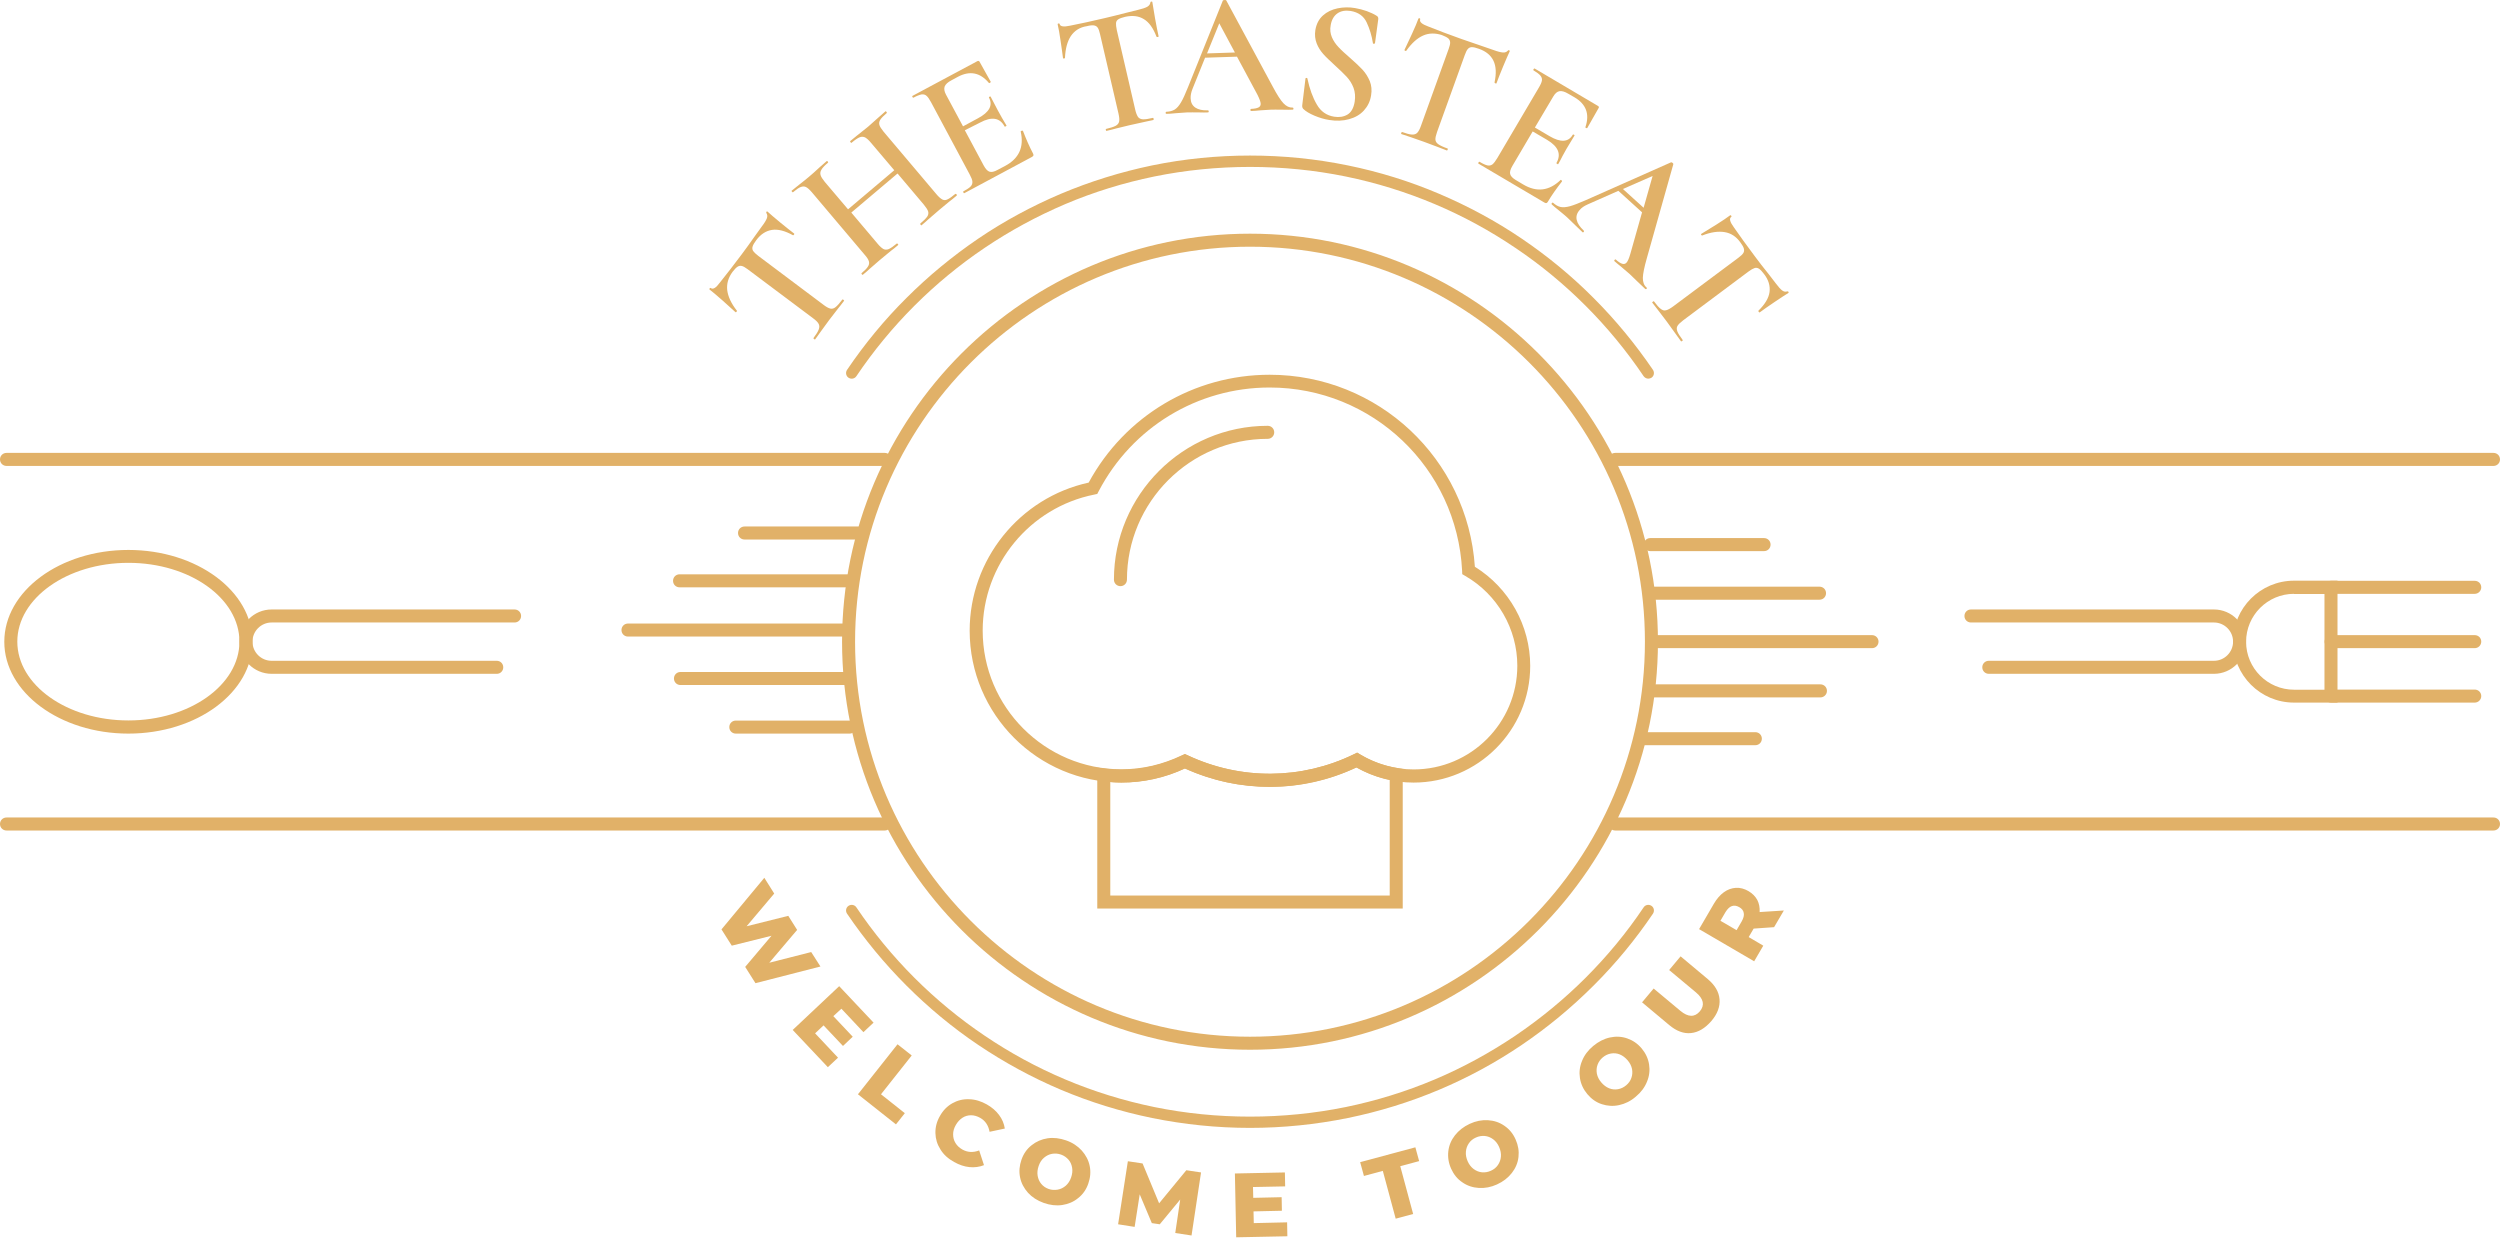
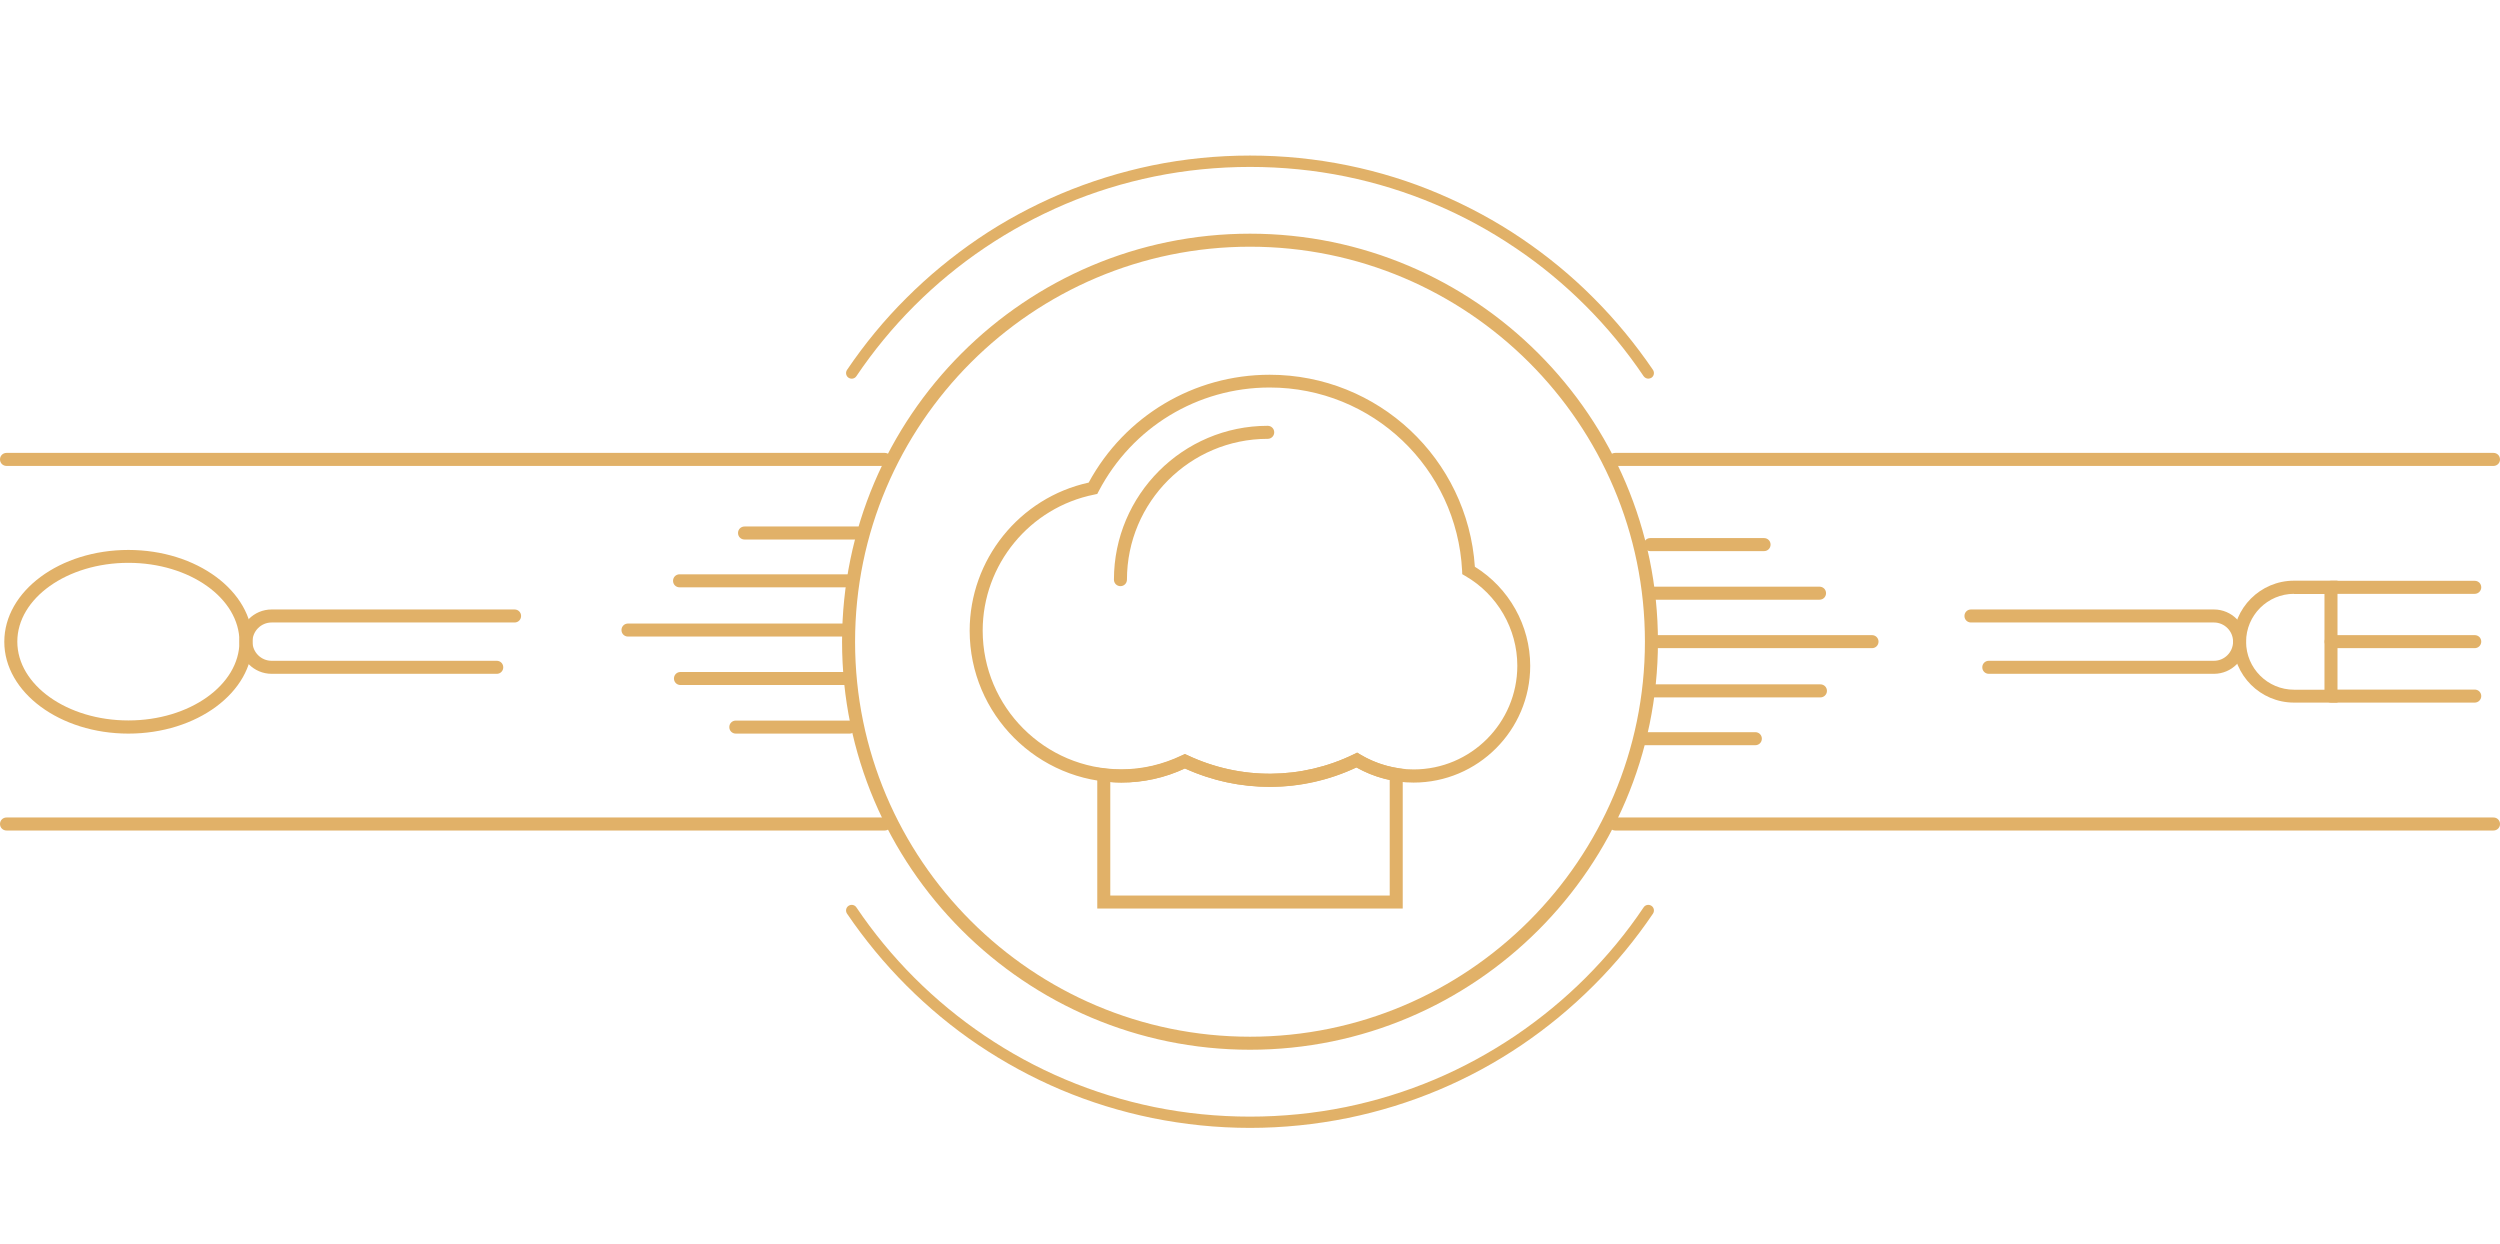
<svg xmlns="http://www.w3.org/2000/svg" width="378" height="188" viewBox="0 0 378 188" fill="none">
  <path d="M189 158.721C155 158.721 127.319 131.049 127.319 97.017C127.319 62.984 155 35.333 189 35.333C223 35.333 250.681 63.004 250.681 97.036C250.681 131.069 223 158.721 189 158.721ZM189 37.302C156.083 37.302 129.288 64.087 129.288 97.036C129.288 129.986 156.083 156.751 189 156.751C221.918 156.751 248.712 129.966 248.712 97.017C248.712 64.067 221.918 37.302 189 37.302Z" fill="#E1B168" />
  <path d="M189 170.537C184.019 170.537 179.038 170.025 174.195 169.04C169.47 168.075 164.824 166.638 160.394 164.767C156.023 162.915 151.83 160.631 147.912 157.992C144.014 155.372 140.372 152.339 137.045 149.011C133.717 145.682 130.705 142.019 128.067 138.139C127.811 137.745 127.91 137.214 128.303 136.958C128.697 136.701 129.229 136.8 129.485 137.194C132.044 140.995 134.997 144.579 138.246 147.829C141.494 151.079 145.077 154.033 148.877 156.593C152.716 159.193 156.811 161.419 161.063 163.211C165.395 165.042 169.923 166.441 174.53 167.386C183.98 169.316 194.001 169.316 203.47 167.386C208.077 166.441 212.605 165.042 216.937 163.211C221.189 161.419 225.284 159.173 229.123 156.593C232.923 154.013 236.506 151.079 239.754 147.829C243.003 144.579 245.956 141.015 248.515 137.194C248.771 136.8 249.303 136.701 249.697 136.958C250.09 137.214 250.189 137.745 249.933 138.139C247.295 142.039 244.282 145.702 240.955 149.011C237.628 152.339 233.986 155.352 230.088 157.992C226.17 160.65 221.957 162.935 217.606 164.767C213.176 166.638 208.53 168.075 203.805 169.04C198.962 170.025 193.981 170.537 189 170.537Z" fill="#E1B168" />
  <path d="M249.224 57.253C248.948 57.253 248.692 57.115 248.515 56.879C245.956 53.078 243.003 49.493 239.754 46.243C236.506 42.994 232.942 40.039 229.123 37.479C225.284 34.88 221.189 32.654 216.937 30.862C212.605 29.03 208.077 27.632 203.47 26.686C194.02 24.756 183.999 24.756 174.53 26.686C169.923 27.632 165.375 29.03 161.063 30.862C156.811 32.674 152.696 34.899 148.877 37.479C145.077 40.039 141.494 42.994 138.246 46.243C134.997 49.493 132.044 53.078 129.485 56.879C129.229 57.273 128.697 57.371 128.303 57.115C127.91 56.859 127.811 56.327 128.067 55.933C130.705 52.034 133.717 48.37 137.045 45.062C140.372 41.733 144.034 38.72 147.912 36.081C151.83 33.422 156.043 31.157 160.394 29.306C164.824 27.435 169.47 25.997 174.195 25.012C183.881 23.023 194.119 23.023 203.805 25.012C208.53 25.977 213.176 27.415 217.606 29.306C221.957 31.157 226.17 33.422 230.088 36.081C233.986 38.72 237.648 41.733 240.955 45.062C244.282 48.39 247.295 52.053 249.933 55.933C250.189 56.327 250.09 56.859 249.697 57.115C249.559 57.194 249.401 57.253 249.224 57.253Z" fill="#E1B168" />
  <path d="M191.973 118.977C187.543 118.977 183.232 118.031 179.156 116.18C176.105 117.598 172.876 118.307 169.549 118.307C156.909 118.307 146.613 108.007 146.613 95.362C146.613 84.609 154.153 75.254 164.607 72.969C170.08 62.886 180.515 56.662 191.973 56.662C208.373 56.662 221.898 69.365 223 85.692C228.178 88.903 231.368 94.594 231.368 100.68C231.368 110.409 223.453 118.327 213.728 118.327C210.715 118.327 207.743 117.539 205.085 116.042C200.95 117.992 196.521 118.977 191.973 118.977ZM179.156 114.013L179.589 114.21C187.602 117.972 196.796 117.913 204.73 114.033L205.203 113.797L205.656 114.073C208.117 115.55 210.912 116.337 213.747 116.337C222.39 116.337 229.418 109.306 229.418 100.66C229.418 95.087 226.406 89.887 221.563 87.091L221.091 86.815L221.071 86.283C220.283 70.764 207.506 58.592 191.973 58.592C181.086 58.592 171.183 64.599 166.123 74.269L165.907 74.683L165.454 74.781C155.689 76.731 148.582 85.377 148.582 95.343C148.582 106.904 157.992 116.318 169.549 116.318C172.738 116.318 175.809 115.589 178.723 114.191L179.156 114.013Z" fill="#E1B168" />
  <path d="M212.093 137.372H165.907V116.062L167.009 116.2C167.974 116.318 168.781 116.377 169.549 116.377C172.738 116.377 175.809 115.648 178.723 114.25L179.156 114.014L179.589 114.21C187.602 117.972 196.796 117.913 204.73 114.033L205.203 113.797L205.656 114.073C207.368 115.097 209.239 115.786 211.267 116.121L212.093 116.259V137.372ZM167.875 135.402H210.125V117.913C208.353 117.539 206.66 116.909 205.104 116.022C196.895 119.883 187.445 119.942 179.156 116.2C176.105 117.618 172.876 118.327 169.549 118.327C169.017 118.327 168.466 118.307 167.875 118.248V135.402Z" fill="#E1B168" />
  <path d="M169.411 88.627C168.86 88.627 168.427 88.193 168.427 87.642C168.427 74.821 178.861 64.382 191.678 64.382C192.229 64.382 192.662 64.816 192.662 65.367C192.662 65.918 192.229 66.352 191.678 66.352C179.944 66.352 170.395 75.904 170.395 87.642C170.395 88.193 169.962 88.627 169.411 88.627Z" fill="#E1B168" />
  <path d="M377.016 70.448H244.223C243.672 70.448 243.239 70.014 243.239 69.463C243.239 68.911 243.672 68.478 244.223 68.478H377.016C377.567 68.478 378 68.911 378 69.463C378 70.014 377.567 70.448 377.016 70.448Z" fill="#E1B168" />
  <path d="M377.016 125.573H244.223C243.672 125.573 243.239 125.14 243.239 124.589C243.239 124.037 243.672 123.604 244.223 123.604H377.016C377.567 123.604 378 124.037 378 124.589C378 125.14 377.567 125.573 377.016 125.573Z" fill="#E1B168" />
  <path d="M133.777 70.448H0.984C0.433 70.448 0 70.014 0 69.463C0 68.911 0.433 68.478 0.984 68.478H133.777C134.328 68.478 134.761 68.911 134.761 69.463C134.761 70.014 134.308 70.448 133.777 70.448Z" fill="#E1B168" />
  <path d="M133.777 125.573H0.984C0.433 125.573 0 125.14 0 124.589C0 124.037 0.433 123.604 0.984 123.604H133.777C134.328 123.604 134.761 124.037 134.761 124.589C134.761 125.14 134.308 125.573 133.777 125.573Z" fill="#E1B168" />
  <path d="M75.127 101.881H41.068C38.391 101.881 36.205 99.695 36.205 97.016C36.205 94.338 38.391 92.152 41.068 92.152H77.805C78.356 92.152 78.789 92.585 78.789 93.137C78.789 93.688 78.356 94.121 77.805 94.121H41.068C39.473 94.121 38.174 95.421 38.174 97.016C38.174 98.612 39.473 99.912 41.068 99.912H75.108C75.659 99.912 76.092 100.345 76.092 100.896C76.092 101.448 75.659 101.881 75.127 101.881Z" fill="#E1B168" />
  <path d="M19.412 110.921C9.076 110.921 0.65 104.697 0.65 97.036C0.65 89.374 9.056 83.151 19.412 83.151C29.748 83.151 38.174 89.374 38.174 97.036C38.174 104.697 29.767 110.921 19.412 110.921ZM19.412 85.101C10.159 85.101 2.618 90.458 2.618 97.016C2.618 103.574 10.159 108.931 19.412 108.931C28.665 108.931 36.205 103.574 36.205 97.016C36.205 90.458 28.685 85.101 19.412 85.101Z" fill="#E1B168" />
  <path d="M334.747 101.881H300.707C300.156 101.881 299.722 101.448 299.722 100.896C299.722 100.345 300.156 99.912 300.707 99.912H334.747C336.341 99.912 337.641 98.612 337.641 97.016C337.641 95.421 336.341 94.121 334.747 94.121H298.01C297.458 94.121 297.025 93.688 297.025 93.137C297.025 92.585 297.458 92.152 298.01 92.152H334.747C337.424 92.152 339.609 94.338 339.609 97.016C339.609 99.695 337.424 101.881 334.747 101.881Z" fill="#E1B168" />
  <path d="M353.43 106.233H346.854C341.775 106.233 337.641 102.097 337.641 97.016C337.641 91.935 341.775 87.799 346.854 87.799H353.43V106.233ZM346.854 89.788C342.858 89.788 339.609 93.038 339.609 97.036C339.609 101.034 342.858 104.283 346.854 104.283H351.461V89.808H346.854V89.788Z" fill="#E1B168" />
  <path d="M374.181 89.788H352.465C351.914 89.788 351.481 89.355 351.481 88.804C351.481 88.252 351.914 87.819 352.465 87.819H374.181C374.732 87.819 375.165 88.252 375.165 88.804C375.165 89.355 374.712 89.788 374.181 89.788Z" fill="#E1B168" />
  <path d="M374.181 98.001H352.465C351.914 98.001 351.481 97.568 351.481 97.016C351.481 96.465 351.914 96.032 352.465 96.032H374.181C374.732 96.032 375.165 96.465 375.165 97.016C375.165 97.568 374.712 98.001 374.181 98.001Z" fill="#E1B168" />
  <path d="M374.181 106.234H352.465C351.914 106.234 351.481 105.8 351.481 105.249C351.481 104.697 351.914 104.264 352.465 104.264H374.181C374.732 104.264 375.165 104.697 375.165 105.249C375.165 105.8 374.712 106.234 374.181 106.234Z" fill="#E1B168" />
  <path d="M128.461 110.921H111.254C110.703 110.921 110.27 110.488 110.27 109.936C110.27 109.385 110.703 108.952 111.254 108.952H128.461C129.012 108.952 129.445 109.385 129.445 109.936C129.445 110.488 129.012 110.921 128.461 110.921Z" fill="#E1B168" />
  <path d="M127.614 96.249H94.953C94.401 96.249 93.968 95.816 93.968 95.264C93.968 94.713 94.401 94.279 94.953 94.279H127.614C128.166 94.279 128.599 94.713 128.599 95.264C128.599 95.816 128.166 96.249 127.614 96.249Z" fill="#E1B168" />
  <path d="M129.78 81.576H112.573C112.022 81.576 111.589 81.143 111.589 80.591C111.589 80.04 112.022 79.606 112.573 79.606H129.78C130.331 79.606 130.764 80.04 130.764 80.591C130.764 81.143 130.331 81.576 129.78 81.576Z" fill="#E1B168" />
  <path d="M128.441 103.575H102.887C102.336 103.575 101.902 103.142 101.902 102.59C101.902 102.039 102.336 101.605 102.887 101.605H128.441C128.992 101.605 129.426 102.039 129.426 102.59C129.426 103.142 128.973 103.575 128.441 103.575Z" fill="#E1B168" />
  <path d="M128.303 88.804H102.749C102.198 88.804 101.765 88.371 101.765 87.82C101.765 87.268 102.198 86.835 102.749 86.835H128.303C128.855 86.835 129.288 87.268 129.288 87.82C129.288 88.371 128.855 88.804 128.303 88.804Z" fill="#E1B168" />
  <path d="M266.726 83.329H249.519C248.968 83.329 248.535 82.896 248.535 82.344C248.535 81.793 248.968 81.359 249.519 81.359H266.726C267.277 81.359 267.711 81.793 267.711 82.344C267.711 82.896 267.277 83.329 266.726 83.329Z" fill="#E1B168" />
  <path d="M283.047 98.001H250.386C249.834 98.001 249.401 97.568 249.401 97.016C249.401 96.465 249.834 96.032 250.386 96.032H283.047C283.598 96.032 284.032 96.465 284.032 97.016C284.032 97.568 283.598 98.001 283.047 98.001Z" fill="#E1B168" />
  <path d="M265.407 112.674H248.2C247.649 112.674 247.216 112.241 247.216 111.689C247.216 111.138 247.649 110.705 248.2 110.705H265.407C265.958 110.705 266.392 111.138 266.392 111.689C266.392 112.241 265.958 112.674 265.407 112.674Z" fill="#E1B168" />
  <path d="M275.113 90.675H249.559C249.007 90.675 248.574 90.242 248.574 89.69C248.574 89.139 249.007 88.706 249.559 88.706H275.113C275.664 88.706 276.097 89.139 276.097 89.69C276.097 90.242 275.664 90.675 275.113 90.675Z" fill="#E1B168" />
  <path d="M275.251 105.446H249.697C249.145 105.446 248.712 105.012 248.712 104.461C248.712 103.909 249.145 103.476 249.697 103.476H275.251C275.802 103.476 276.235 103.909 276.235 104.461C276.235 105.012 275.782 105.446 275.251 105.446Z" fill="#E1B168" />
-   <path d="M124.051 146.136L114.227 148.657L112.672 146.195L116.648 141.488L110.644 142.985L109.088 140.523L115.566 132.724L117.062 135.107L112.888 140.05L119.188 138.475L120.527 140.602L116.314 145.565L122.653 143.95L124.051 146.136Z" fill="#E1B168" />
-   <path d="M126.709 159.922L125.173 161.36L119.857 155.727L126.886 149.11L132.083 154.624L130.548 156.062L127.221 152.517L126 153.64L128.933 156.751L127.457 158.15L124.523 155.038L123.244 156.239L126.709 159.922Z" fill="#E1B168" />
-   <path d="M135.706 157.894L137.852 159.587L133.206 165.456L136.808 168.312L135.47 170.006L129.721 165.456L135.706 157.894Z" fill="#E1B168" />
-   <path d="M142.203 173.807C141.711 173.039 141.455 172.212 141.435 171.325C141.415 170.439 141.632 169.573 142.124 168.726C142.597 167.879 143.227 167.249 143.994 166.815C144.762 166.382 145.609 166.165 146.534 166.205C147.44 166.224 148.345 166.5 149.212 166.993C149.979 167.426 150.59 167.958 151.062 168.588C151.535 169.218 151.81 169.888 151.928 170.636L149.625 171.128C149.448 170.163 148.975 169.454 148.207 169.021C147.755 168.765 147.282 168.627 146.829 168.627C146.357 168.627 145.924 168.745 145.53 169.001C145.136 169.257 144.802 169.612 144.526 170.085C144.25 170.557 144.112 171.03 144.112 171.503C144.112 171.975 144.211 172.409 144.467 172.822C144.703 173.216 145.057 173.551 145.51 173.807C146.278 174.24 147.125 174.299 148.05 173.945L148.778 176.17C148.089 176.446 147.341 176.545 146.573 176.466C145.806 176.387 145.038 176.131 144.27 175.698C143.364 175.205 142.675 174.575 142.203 173.807Z" fill="#E1B168" />
-   <path d="M155.433 180.346C154.822 179.656 154.409 178.888 154.232 178.002C154.055 177.135 154.133 176.249 154.448 175.343C154.763 174.437 155.275 173.708 155.984 173.157C156.673 172.605 157.48 172.251 158.386 172.113C159.292 171.975 160.237 172.093 161.201 172.428C162.166 172.763 162.953 173.295 163.564 173.964C164.174 174.654 164.587 175.422 164.765 176.308C164.942 177.194 164.863 178.061 164.548 178.967C164.233 179.873 163.721 180.602 163.012 181.153C162.323 181.724 161.516 182.059 160.611 182.197C159.705 182.335 158.76 182.217 157.815 181.882C156.831 181.527 156.043 181.015 155.433 180.346ZM159.922 179.873C160.374 179.794 160.768 179.597 161.142 179.282C161.497 178.967 161.772 178.553 161.949 178.041C162.127 177.529 162.186 177.037 162.107 176.564C162.028 176.091 161.851 175.678 161.556 175.343C161.26 175.008 160.886 174.733 160.433 174.575C159.981 174.417 159.528 174.378 159.075 174.457C158.622 174.536 158.228 174.733 157.854 175.048C157.48 175.363 157.224 175.776 157.047 176.288C156.87 176.8 156.811 177.293 156.89 177.766C156.968 178.238 157.146 178.652 157.441 179.006C157.736 179.361 158.11 179.617 158.563 179.774C159.016 179.932 159.469 179.952 159.922 179.873Z" fill="#E1B168" />
-   <path d="M177.699 186.431L178.447 181.37L175.357 185.112L174.156 184.935L172.325 180.582L171.557 185.506L169.057 185.112L170.533 175.58L172.758 175.914L175.258 181.941L179.373 176.939L181.597 177.273L180.16 186.806L177.699 186.431Z" fill="#E1B168" />
-   <path d="M194.611 184.817L194.65 186.924L186.913 187.081L186.716 177.431L194.276 177.273L194.316 179.381L189.453 179.479L189.492 181.114L193.784 181.015L193.823 183.064L189.532 183.162L189.571 184.935L194.611 184.817Z" fill="#E1B168" />
-   <path d="M209.081 177.037L206.227 177.806L205.656 175.718L214.003 173.473L214.574 175.56L211.719 176.328L213.668 183.556L211.03 184.265L209.081 177.037Z" fill="#E1B168" />
-   <path d="M223.591 179.617C222.666 179.558 221.839 179.282 221.11 178.77C220.362 178.278 219.811 177.589 219.417 176.722C219.023 175.855 218.886 174.969 218.984 174.083C219.083 173.197 219.417 172.389 219.988 171.66C220.559 170.932 221.287 170.361 222.213 169.927C223.138 169.494 224.063 169.317 224.989 169.376C225.914 169.435 226.741 169.711 227.469 170.223C228.217 170.735 228.769 171.404 229.162 172.291C229.556 173.177 229.694 174.043 229.596 174.93C229.497 175.816 229.162 176.623 228.592 177.352C228.021 178.081 227.292 178.652 226.347 179.085C225.442 179.499 224.516 179.676 223.591 179.617ZM226.485 176.151C226.741 175.777 226.898 175.363 226.938 174.871C226.977 174.398 226.879 173.906 226.662 173.413C226.446 172.921 226.131 172.527 225.757 172.251C225.382 171.975 224.949 171.798 224.497 171.759C224.044 171.719 223.591 171.798 223.158 171.995C222.705 172.192 222.351 172.488 222.095 172.862C221.839 173.236 221.681 173.65 221.642 174.142C221.602 174.634 221.701 175.107 221.917 175.599C222.134 176.092 222.449 176.486 222.823 176.761C223.197 177.037 223.63 177.214 224.083 177.254C224.536 177.293 224.989 177.214 225.422 177.017C225.875 176.82 226.229 176.525 226.485 176.151Z" fill="#E1B168" />
-   <path d="M244.814 167.091C243.908 167.288 243.042 167.229 242.196 166.953C241.349 166.677 240.621 166.165 240.01 165.437C239.4 164.708 239.026 163.9 238.888 163.014C238.75 162.128 238.849 161.261 239.203 160.414C239.538 159.567 240.109 158.799 240.896 158.149C241.684 157.499 242.511 157.066 243.416 156.869C244.322 156.672 245.188 156.712 246.035 157.007C246.881 157.303 247.61 157.795 248.22 158.524C248.83 159.252 249.204 160.06 249.342 160.946C249.48 161.832 249.382 162.699 249.027 163.546C248.692 164.393 248.122 165.161 247.334 165.811C246.566 166.48 245.72 166.894 244.814 167.091ZM246.665 162.975C246.822 162.541 246.842 162.088 246.763 161.635C246.665 161.163 246.448 160.729 246.094 160.316C245.739 159.902 245.346 159.607 244.912 159.43C244.479 159.252 244.027 159.213 243.574 159.292C243.121 159.37 242.707 159.567 242.333 159.883C241.959 160.198 241.703 160.572 241.546 161.005C241.388 161.438 241.369 161.891 241.447 162.344C241.546 162.817 241.762 163.25 242.117 163.664C242.471 164.078 242.865 164.373 243.298 164.55C243.751 164.727 244.184 164.767 244.637 164.688C245.09 164.609 245.503 164.412 245.877 164.097C246.251 163.782 246.527 163.408 246.665 162.975Z" fill="#E1B168" />
-   <path d="M255.682 156.2C254.579 156.318 253.477 155.904 252.374 154.979L248.279 151.552L250.031 149.464L254.067 152.832C255.248 153.817 256.233 153.836 257.02 152.911C257.788 151.985 257.591 151.02 256.41 150.035L252.374 146.668L254.107 144.6L258.202 148.027C259.304 148.952 259.895 149.957 259.993 151.079C260.092 152.202 259.678 153.305 258.753 154.388C257.788 155.491 256.784 156.082 255.682 156.2Z" fill="#E1B168" />
-   <path d="M265.151 140.405L264.403 141.685L266.608 142.985L265.23 145.348L256.902 140.484L259.127 136.663C259.56 135.914 260.072 135.323 260.643 134.91C261.214 134.496 261.824 134.28 262.474 134.24C263.104 134.201 263.753 134.378 264.364 134.733C264.974 135.087 265.407 135.54 265.702 136.072C265.978 136.623 266.096 137.214 266.057 137.903L269.719 137.667L268.242 140.188L265.151 140.405ZM261.863 136.998C261.509 137.116 261.194 137.431 260.899 137.903L260.131 139.223L262.572 140.641L263.34 139.322C263.616 138.829 263.734 138.416 263.655 138.041C263.596 137.667 263.36 137.372 262.966 137.155C262.572 136.938 262.218 136.879 261.863 136.998Z" fill="#E1B168" />
-   <path d="M109.955 43.86C110.073 44.825 110.545 45.869 111.412 46.972C111.451 46.991 111.431 47.05 111.372 47.129C111.313 47.208 111.254 47.228 111.215 47.208C110.703 46.735 110.033 46.145 109.207 45.396C108.38 44.667 107.75 44.136 107.317 43.801C107.238 43.742 107.238 43.683 107.297 43.604C107.356 43.525 107.415 43.505 107.494 43.564C107.809 43.801 108.262 43.525 108.852 42.718C109.817 41.516 110.9 40.118 112.14 38.464C112.77 37.617 113.42 36.73 114.089 35.765L115.152 34.288C115.566 33.756 115.822 33.323 115.94 33.028C116.058 32.732 116.038 32.457 115.881 32.22C115.841 32.161 115.841 32.102 115.881 32.023C115.94 31.945 115.999 31.945 116.038 31.984C116.452 32.358 117.082 32.91 117.948 33.619C118.814 34.328 119.523 34.899 120.074 35.312C120.113 35.352 120.113 35.391 120.054 35.47C119.995 35.549 119.936 35.588 119.897 35.568C118.696 34.899 117.633 34.623 116.727 34.761C115.822 34.899 115.014 35.411 114.345 36.317C114.05 36.711 113.853 37.045 113.794 37.282C113.715 37.518 113.754 37.755 113.873 37.951C114.01 38.148 114.266 38.385 114.64 38.68L124.484 46.066C124.917 46.401 125.272 46.597 125.547 46.657C125.803 46.716 126.079 46.657 126.335 46.44C126.591 46.243 126.945 45.849 127.358 45.298C127.398 45.258 127.457 45.258 127.536 45.337C127.614 45.396 127.654 45.455 127.614 45.495C127.24 45.987 126.945 46.381 126.709 46.657L125.37 48.39L124.149 50.064C123.933 50.379 123.638 50.792 123.244 51.324C123.224 51.344 123.165 51.344 123.086 51.265C123.008 51.186 122.968 51.147 122.988 51.127C123.401 50.576 123.677 50.142 123.795 49.808C123.913 49.493 123.913 49.217 123.775 48.961C123.638 48.705 123.362 48.429 122.929 48.114L113.046 40.709C112.672 40.433 112.376 40.256 112.16 40.216C111.943 40.157 111.727 40.197 111.51 40.334C111.293 40.472 111.057 40.728 110.762 41.103C110.112 41.989 109.856 42.895 109.955 43.86Z" fill="#E1B168" />
-   <path d="M144.624 29.385C144.683 29.464 144.703 29.523 144.664 29.562C144.211 29.956 143.817 30.271 143.522 30.488L142.026 31.729L140.313 33.206C140.077 33.422 139.762 33.718 139.348 34.053C139.309 34.092 139.25 34.072 139.191 33.974C139.132 33.895 139.112 33.836 139.151 33.797C139.663 33.363 140.018 33.009 140.195 32.753C140.372 32.497 140.411 32.221 140.333 31.965C140.254 31.709 140.037 31.374 139.683 30.941L135.706 26.234L128.717 32.142L132.694 36.849C133.028 37.263 133.343 37.519 133.58 37.657C133.816 37.775 134.092 37.775 134.387 37.657C134.682 37.519 135.096 37.243 135.608 36.81C135.627 36.79 135.686 36.81 135.745 36.889C135.824 36.968 135.844 37.026 135.804 37.046C135.352 37.44 134.978 37.736 134.702 37.932L132.989 39.35L131.513 40.631C131.276 40.867 130.902 41.182 130.449 41.556C130.43 41.576 130.371 41.556 130.312 41.478C130.253 41.399 130.233 41.34 130.253 41.32C130.745 40.906 131.079 40.572 131.237 40.296C131.414 40.04 131.453 39.764 131.375 39.508C131.296 39.232 131.079 38.898 130.725 38.504L122.752 29.07C122.397 28.656 122.102 28.4 121.866 28.282C121.629 28.164 121.354 28.164 121.058 28.282C120.763 28.4 120.389 28.656 119.897 29.07C119.877 29.09 119.818 29.07 119.759 28.991C119.68 28.912 119.661 28.853 119.7 28.834L120.803 27.947C121.452 27.455 121.944 27.041 122.299 26.746C122.771 26.352 123.323 25.86 123.953 25.269L125.016 24.343C125.035 24.323 125.094 24.343 125.153 24.422C125.213 24.501 125.232 24.56 125.213 24.579C124.701 25.013 124.366 25.367 124.208 25.643C124.031 25.919 123.992 26.194 124.071 26.47C124.149 26.746 124.366 27.081 124.701 27.494L128.225 31.65L135.214 25.741L131.69 21.586C131.355 21.172 131.04 20.916 130.804 20.778C130.548 20.66 130.272 20.64 129.977 20.759C129.682 20.877 129.268 21.152 128.756 21.586C128.717 21.625 128.658 21.605 128.599 21.507C128.52 21.428 128.52 21.369 128.559 21.33L129.544 20.522C130.213 19.991 130.804 19.518 131.316 19.104C131.69 18.789 132.162 18.356 132.773 17.804L133.875 16.839C133.914 16.8 133.973 16.82 134.033 16.918C134.111 16.997 134.111 17.056 134.072 17.095C133.58 17.509 133.265 17.844 133.088 18.119C132.93 18.375 132.891 18.651 132.969 18.907C133.048 19.163 133.265 19.498 133.599 19.912L141.573 29.346C141.908 29.759 142.223 30.015 142.459 30.153C142.715 30.291 142.971 30.291 143.246 30.153C143.522 30.035 143.916 29.759 144.408 29.346C144.506 29.287 144.565 29.306 144.624 29.385Z" fill="#E1B168" />
-   <path d="M154.409 19.793C154.448 19.774 154.508 19.754 154.567 19.754C154.626 19.754 154.645 19.774 154.665 19.774C155.157 21.054 155.649 22.176 156.181 23.181C156.24 23.299 156.279 23.417 156.26 23.496C156.24 23.575 156.161 23.654 156.023 23.732L145.806 29.207C145.766 29.227 145.707 29.207 145.668 29.109C145.609 29.01 145.609 28.951 145.668 28.932C146.199 28.636 146.573 28.4 146.77 28.183C146.967 27.967 147.046 27.73 147.026 27.455C147.007 27.179 146.849 26.805 146.593 26.332L140.766 15.441C140.51 14.968 140.293 14.653 140.077 14.476C139.88 14.298 139.624 14.239 139.328 14.279C139.033 14.338 138.62 14.495 138.108 14.771C138.068 14.791 138.009 14.771 137.97 14.673C137.911 14.574 137.911 14.515 137.97 14.495L147.755 9.257C147.912 9.178 148.03 9.197 148.109 9.335L149.802 12.368C149.822 12.408 149.783 12.447 149.704 12.506C149.625 12.565 149.566 12.585 149.527 12.546C148.188 10.95 146.633 10.655 144.821 11.62L143.876 12.132C143.305 12.427 142.971 12.742 142.833 13.077C142.715 13.412 142.774 13.826 143.03 14.298L145.609 19.104L147.873 17.883C149.605 16.957 150.157 15.913 149.527 14.751C149.507 14.712 149.527 14.653 149.625 14.614C149.723 14.574 149.763 14.574 149.783 14.614L150.865 16.681L151.476 17.784C151.771 18.277 152.007 18.671 152.184 18.986C152.204 19.025 152.165 19.065 152.066 19.104C151.968 19.163 151.909 19.163 151.909 19.143C151.18 17.784 149.94 17.587 148.188 18.533L145.884 19.695L148.739 25.032C149.015 25.544 149.31 25.859 149.605 25.958C149.92 26.056 150.314 25.977 150.806 25.702L151.968 25.091C154.074 23.969 154.862 22.235 154.33 19.892C154.311 19.852 154.35 19.833 154.409 19.793Z" fill="#E1B168" />
-   <path d="M161.91 5.455C161.378 6.263 161.083 7.366 161.024 8.764C161.024 8.803 160.985 8.823 160.886 8.843C160.788 8.862 160.729 8.843 160.729 8.803C160.65 8.114 160.512 7.228 160.355 6.145C160.197 5.061 160.059 4.254 159.922 3.702C159.902 3.624 159.941 3.565 160.04 3.545C160.138 3.525 160.197 3.545 160.217 3.643C160.315 4.018 160.827 4.096 161.812 3.88C163.308 3.584 165.06 3.21 167.048 2.737C168.072 2.501 169.155 2.225 170.297 1.93L172.049 1.497C172.718 1.339 173.191 1.181 173.467 1.024C173.742 0.866 173.9 0.65 173.939 0.374C173.939 0.295 173.978 0.256 174.077 0.236C174.156 0.216 174.215 0.236 174.234 0.315C174.313 0.866 174.451 1.694 174.648 2.796C174.845 3.899 175.022 4.786 175.179 5.475C175.199 5.534 175.16 5.573 175.061 5.593C174.963 5.613 174.904 5.593 174.864 5.554C174.372 4.254 173.742 3.368 172.955 2.895C172.167 2.403 171.222 2.304 170.139 2.54C169.647 2.659 169.313 2.777 169.096 2.915C168.879 3.052 168.761 3.249 168.742 3.486C168.722 3.722 168.761 4.077 168.86 4.549L171.636 16.543C171.754 17.075 171.911 17.449 172.069 17.686C172.226 17.902 172.482 18.02 172.797 18.04C173.132 18.06 173.644 17.981 174.313 17.824C174.372 17.804 174.392 17.863 174.431 17.962C174.451 18.06 174.431 18.119 174.392 18.139C173.782 18.277 173.309 18.375 172.955 18.454L170.809 18.927L168.781 19.419C168.427 19.517 167.915 19.655 167.285 19.793C167.245 19.793 167.226 19.754 167.206 19.655C167.186 19.557 167.186 19.498 167.226 19.498C167.895 19.34 168.387 19.183 168.683 19.025C168.978 18.867 169.155 18.651 169.214 18.375C169.273 18.099 169.234 17.705 169.116 17.174L166.32 5.14C166.222 4.687 166.103 4.372 165.966 4.175C165.828 3.978 165.631 3.88 165.395 3.84C165.158 3.801 164.784 3.84 164.332 3.958C163.249 4.116 162.461 4.648 161.91 5.455Z" fill="#E1B168" />
-   <path d="M195.576 16.425C195.576 16.524 195.536 16.583 195.438 16.583C195.103 16.603 194.552 16.603 193.804 16.583C193.056 16.563 192.504 16.583 192.17 16.583C191.717 16.603 191.205 16.642 190.595 16.681C189.984 16.741 189.532 16.78 189.177 16.78C189.098 16.78 189.059 16.721 189.059 16.622C189.059 16.524 189.098 16.465 189.158 16.465C189.669 16.445 190.043 16.366 190.28 16.248C190.516 16.13 190.634 15.933 190.614 15.657C190.595 15.382 190.437 14.948 190.122 14.318L187.031 8.567L182.208 8.725L180.318 13.412C180.101 13.944 180.003 14.436 180.023 14.87C180.042 15.5 180.278 15.953 180.731 16.268C181.184 16.563 181.814 16.721 182.621 16.681C182.7 16.681 182.759 16.721 182.759 16.839C182.759 16.938 182.72 16.997 182.641 16.997C182.326 17.016 181.853 17.016 181.243 16.997C180.574 16.977 179.983 16.997 179.471 16.997C178.999 17.016 178.428 17.056 177.798 17.115C177.227 17.174 176.754 17.213 176.38 17.213C176.302 17.213 176.243 17.174 176.243 17.056C176.243 16.957 176.282 16.898 176.38 16.898C176.873 16.878 177.286 16.76 177.621 16.563C177.955 16.347 178.27 15.992 178.566 15.48C178.881 14.968 179.215 14.2 179.629 13.176L184.905 0.059C184.984 0.039 185.063 0 185.2 0C185.318 0 185.397 0.02 185.417 0.079L192.406 13.038C193.075 14.298 193.627 15.165 194.06 15.618C194.493 16.071 194.946 16.288 195.438 16.268C195.517 16.268 195.556 16.307 195.576 16.425ZM182.503 8.075L186.716 7.937L184.354 3.525L182.503 8.075Z" fill="#E1B168" />
-   <path d="M201.383 5.633C201.62 6.184 201.954 6.677 202.388 7.13C202.801 7.583 203.392 8.114 204.14 8.764C204.947 9.473 205.577 10.064 206.03 10.556C206.483 11.049 206.837 11.62 207.113 12.27C207.368 12.92 207.447 13.629 207.309 14.417C207.172 15.323 206.798 16.071 206.227 16.701C205.656 17.331 204.908 17.765 203.982 18.021C203.057 18.277 202.053 18.316 200.97 18.139C200.222 18.021 199.493 17.804 198.745 17.489C197.997 17.174 197.446 16.839 197.072 16.485C196.934 16.347 196.875 16.169 196.895 15.933L197.387 11.896V11.876C197.407 11.797 197.446 11.777 197.544 11.777C197.623 11.777 197.682 11.817 197.682 11.896C198.017 13.452 198.489 14.751 199.1 15.795C199.69 16.839 200.576 17.469 201.738 17.647C202.486 17.765 203.155 17.666 203.726 17.331C204.297 16.997 204.671 16.347 204.829 15.382C204.947 14.614 204.888 13.905 204.652 13.274C204.415 12.644 204.061 12.093 203.628 11.62C203.195 11.147 202.584 10.576 201.817 9.867C201.068 9.178 200.478 8.626 200.064 8.154C199.651 7.681 199.316 7.169 199.08 6.558C198.844 5.948 198.765 5.278 198.883 4.53C199.041 3.624 199.415 2.895 200.025 2.344C200.635 1.792 201.383 1.438 202.25 1.26C203.116 1.083 204.002 1.064 204.888 1.221C205.478 1.32 206.069 1.477 206.64 1.674C207.211 1.891 207.703 2.107 208.077 2.344C208.235 2.422 208.313 2.501 208.353 2.6C208.392 2.679 208.412 2.797 208.392 2.915L207.9 6.519C207.9 6.578 207.841 6.598 207.743 6.617C207.644 6.637 207.585 6.598 207.585 6.519C207.408 5.396 207.093 4.353 206.64 3.388C206.187 2.422 205.38 1.851 204.199 1.654C203.411 1.536 202.742 1.654 202.21 2.029C201.679 2.403 201.344 2.994 201.206 3.781C201.068 4.471 201.147 5.062 201.383 5.633Z" fill="#E1B168" />
-   <path d="M215.165 5.377C214.279 5.77 213.432 6.539 212.625 7.681C212.605 7.72 212.566 7.72 212.468 7.681C212.369 7.641 212.349 7.602 212.349 7.563C212.645 6.932 213.019 6.125 213.491 5.121C213.964 4.116 214.259 3.368 214.456 2.836C214.495 2.757 214.554 2.718 214.633 2.757C214.732 2.797 214.751 2.856 214.732 2.934C214.594 3.309 215.007 3.663 215.933 3.998C217.35 4.569 219.023 5.199 220.953 5.889C221.937 6.243 223 6.598 224.103 6.972L225.816 7.563C226.446 7.799 226.938 7.917 227.253 7.937C227.568 7.957 227.824 7.858 228.001 7.641C228.04 7.582 228.099 7.563 228.178 7.602C228.257 7.641 228.296 7.681 228.277 7.74C228.04 8.232 227.706 9.02 227.273 10.044C226.839 11.088 226.505 11.935 226.268 12.585C226.249 12.644 226.19 12.644 226.111 12.605C226.013 12.565 225.973 12.526 225.973 12.467C226.268 11.108 226.209 10.024 225.816 9.197C225.422 8.37 224.693 7.76 223.63 7.385C223.158 7.208 222.803 7.129 222.548 7.129C222.292 7.129 222.095 7.228 221.937 7.405C221.78 7.582 221.622 7.897 221.465 8.35L217.291 19.931C217.114 20.443 217.015 20.837 217.035 21.113C217.055 21.389 217.193 21.605 217.468 21.802C217.744 21.999 218.197 22.216 218.866 22.452C218.925 22.472 218.925 22.531 218.886 22.629C218.846 22.728 218.807 22.767 218.748 22.747C218.157 22.531 217.704 22.354 217.37 22.216L215.322 21.448L213.353 20.758C212.999 20.64 212.507 20.483 211.877 20.266C211.838 20.246 211.838 20.187 211.877 20.089C211.916 19.99 211.956 19.951 211.975 19.951C212.625 20.187 213.117 20.325 213.472 20.345C213.806 20.364 214.082 20.286 214.279 20.089C214.476 19.892 214.673 19.537 214.85 19.025L219.043 7.385C219.201 6.952 219.279 6.617 219.26 6.381C219.24 6.145 219.142 5.948 218.964 5.79C218.768 5.633 218.453 5.475 218 5.298C217.015 4.983 216.051 4.983 215.165 5.377Z" fill="#E1B168" />
-   <path d="M236.053 27.218C236.093 27.238 236.132 27.277 236.152 27.336C236.171 27.395 236.191 27.415 236.171 27.435C235.325 28.518 234.616 29.523 234.045 30.488C233.966 30.606 233.907 30.684 233.828 30.704C233.75 30.724 233.651 30.704 233.513 30.625L223.532 24.737C223.493 24.717 223.493 24.658 223.552 24.559C223.611 24.461 223.65 24.441 223.709 24.461C224.221 24.776 224.634 24.953 224.91 25.012C225.186 25.071 225.442 25.012 225.658 24.855C225.875 24.677 226.111 24.362 226.387 23.909L232.667 13.255C232.943 12.802 233.1 12.427 233.139 12.171C233.179 11.915 233.1 11.659 232.903 11.423C232.706 11.187 232.352 10.931 231.86 10.635C231.82 10.615 231.82 10.556 231.879 10.458C231.938 10.359 231.978 10.34 232.037 10.359L241.605 16.012C241.763 16.11 241.802 16.209 241.703 16.347L239.991 19.36C239.971 19.399 239.912 19.38 239.833 19.36C239.735 19.321 239.695 19.281 239.715 19.222C240.384 17.253 239.833 15.756 238.061 14.712L237.136 14.18C236.585 13.845 236.132 13.727 235.797 13.786C235.443 13.845 235.128 14.121 234.852 14.594L232.076 19.281L234.281 20.581C235.974 21.585 237.156 21.507 237.805 20.364C237.825 20.325 237.884 20.325 237.983 20.364C238.061 20.424 238.101 20.463 238.061 20.502L236.86 22.491L236.25 23.594C235.994 24.106 235.778 24.52 235.6 24.815C235.581 24.855 235.522 24.835 235.443 24.776C235.344 24.717 235.305 24.677 235.325 24.658C236.093 23.338 235.64 22.176 233.927 21.152L231.742 19.872L228.67 25.091C228.375 25.603 228.257 25.997 228.336 26.312C228.414 26.627 228.69 26.923 229.182 27.218L230.304 27.888C232.352 29.109 234.242 28.872 235.974 27.198C235.955 27.179 235.994 27.198 236.053 27.218Z" fill="#E1B168" />
-   <path d="M248.968 43.663C248.889 43.742 248.83 43.742 248.752 43.683C248.496 43.447 248.102 43.072 247.57 42.56C247.039 42.029 246.645 41.654 246.389 41.418C246.054 41.123 245.661 40.788 245.188 40.394C244.716 40.02 244.361 39.705 244.105 39.488C244.046 39.449 244.066 39.37 244.125 39.291C244.204 39.212 244.263 39.193 244.322 39.252C244.696 39.606 245.031 39.803 245.287 39.882C245.543 39.961 245.759 39.902 245.936 39.705C246.113 39.508 246.31 39.075 246.507 38.385L248.279 32.102L244.696 28.853L240.069 30.901C239.538 31.137 239.124 31.413 238.849 31.748C238.435 32.201 238.278 32.713 238.396 33.245C238.514 33.777 238.868 34.308 239.459 34.86C239.518 34.919 239.518 34.998 239.459 35.076C239.38 35.155 239.321 35.155 239.262 35.096C239.026 34.88 238.691 34.564 238.258 34.131C237.786 33.658 237.353 33.245 236.998 32.91C236.644 32.595 236.211 32.221 235.718 31.827C235.266 31.472 234.911 31.177 234.636 30.921C234.577 30.862 234.577 30.783 234.636 30.704C234.714 30.625 234.773 30.606 234.833 30.665C235.207 31 235.581 31.216 235.955 31.295C236.329 31.374 236.821 31.334 237.392 31.177C237.963 31.019 238.75 30.704 239.754 30.271L252.669 24.54C252.728 24.52 252.807 24.559 252.906 24.638C253.004 24.717 253.024 24.796 253.004 24.835L249.008 39.015C248.614 40.394 248.417 41.379 248.397 42.009C248.397 42.639 248.555 43.112 248.929 43.447C249.027 43.506 249.027 43.585 248.968 43.663ZM245.385 28.577L248.515 31.413L249.874 26.608L245.385 28.577Z" fill="#E1B168" />
-   <path d="M260.761 35.096C259.796 34.939 258.674 35.096 257.375 35.608C257.355 35.628 257.296 35.608 257.237 35.53C257.178 35.451 257.178 35.392 257.217 35.372C257.808 35.017 258.576 34.545 259.521 33.954C260.446 33.363 261.135 32.91 261.568 32.575C261.647 32.516 261.706 32.536 261.765 32.615C261.824 32.694 261.824 32.753 261.745 32.812C261.43 33.048 261.568 33.56 262.159 34.368C263.025 35.628 264.088 37.086 265.309 38.72C265.939 39.567 266.608 40.453 267.356 41.359L268.459 42.797C268.872 43.348 269.187 43.703 269.443 43.9C269.699 44.097 269.955 44.156 270.231 44.057C270.29 44.038 270.368 44.057 270.408 44.117C270.467 44.195 270.447 44.235 270.408 44.294C269.935 44.589 269.227 45.042 268.301 45.672C267.376 46.303 266.628 46.815 266.077 47.228C266.037 47.268 265.978 47.228 265.919 47.15C265.86 47.071 265.84 47.012 265.88 46.972C266.864 46.007 267.435 45.062 267.553 44.156C267.671 43.25 267.415 42.324 266.726 41.438C266.431 41.044 266.175 40.768 265.958 40.631C265.742 40.493 265.525 40.453 265.289 40.532C265.053 40.611 264.758 40.768 264.364 41.064L254.5 48.43C254.067 48.764 253.772 49.04 253.634 49.277C253.496 49.513 253.496 49.789 253.614 50.104C253.733 50.419 254.008 50.852 254.422 51.404C254.461 51.443 254.422 51.502 254.343 51.561C254.264 51.62 254.205 51.64 254.166 51.601C253.792 51.108 253.516 50.695 253.299 50.399L252.02 48.627L250.76 46.972C250.523 46.677 250.208 46.283 249.815 45.751C249.795 45.731 249.834 45.672 249.913 45.613C249.992 45.554 250.051 45.535 250.071 45.554C250.484 46.106 250.819 46.5 251.094 46.697C251.37 46.913 251.626 46.992 251.902 46.913C252.177 46.854 252.532 46.657 252.965 46.342L262.868 38.956C263.242 38.681 263.478 38.444 263.596 38.248C263.714 38.05 263.734 37.834 263.675 37.598C263.616 37.361 263.438 37.046 263.143 36.652C262.513 35.766 261.726 35.254 260.761 35.096Z" fill="#E1B168" />
</svg>
